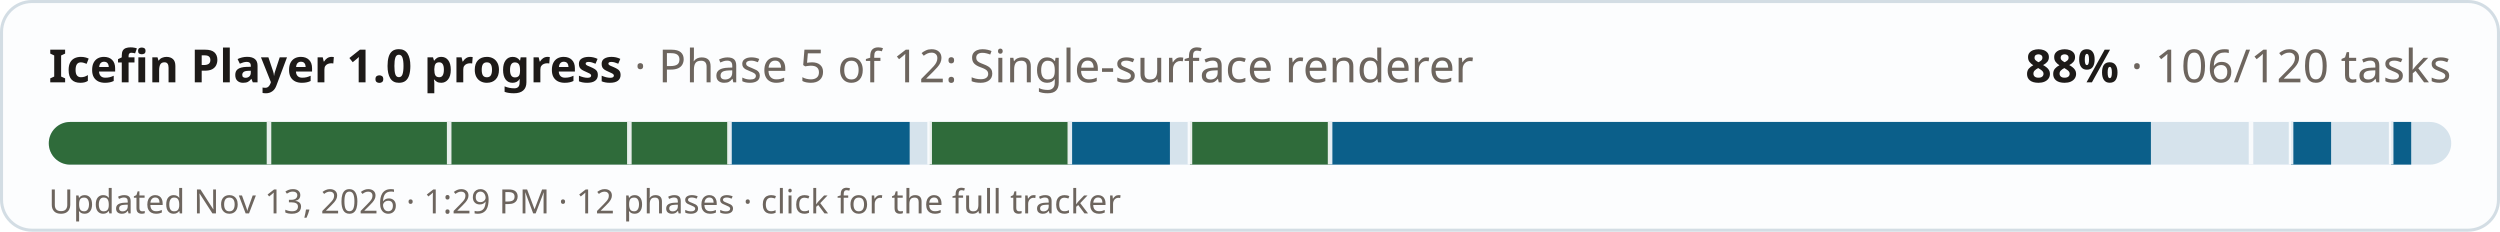
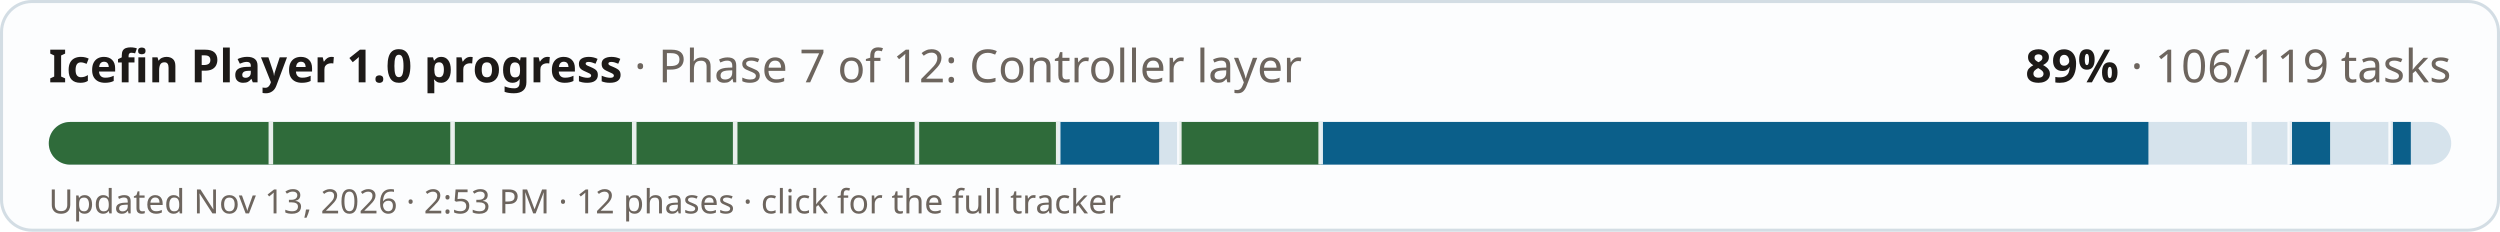
- <svg xmlns="http://www.w3.org/2000/svg" width="820" height="76" viewBox="0 0 820 76" role="img" aria-label="Icefin Player 1.0 progress: 88% (106 of 120 tasks)">
+ <svg xmlns="http://www.w3.org/2000/svg" width="820" height="76" viewBox="0 0 820 76" role="img" aria-label="Icefin Player 1.0 progress: 89% (106 of 119 tasks)">
  <style>
  .bg{fill:#fcfdfe;stroke:#d3dde4} .fg{fill:#1d1a18} .mu{fill:#6d655e} .track{fill:#d6e3ec} .done{fill:#0b5f8a} .full{fill:#2f6b3a} .tick{fill:#fcfdfe;opacity:.9}
  @media (prefers-color-scheme: dark){ .bg{fill:#1a2127;stroke:#2e3a43} .fg{fill:#f1ebe2} .mu{fill:#a99f94} .track{fill:#24384a} .done{fill:#6cb6e4} .full{fill:#6fbf7c} .tick{fill:#1a2127} }
  text{font-family:-apple-system,"Segoe UI",system-ui,"Noto Sans","DejaVu Sans",sans-serif}
</style>
  <rect class="bg" x="0.5" y="0.5" width="819" height="75" rx="10" />
-   <text class="fg" x="16" y="27" font-size="15" font-weight="700">Icefin Player 1.0 progress <tspan class="mu" font-weight="400">· Phase 5 of 12: Single-surface renderer</tspan>
+   <text class="fg" x="16" y="27" font-size="15" font-weight="700">Icefin Player 1.0 progress <tspan class="mu" font-weight="400">· Phase 7 of 12: Controller layer</tspan>
  </text>
-   <text class="fg" x="804" y="27" font-size="15" font-weight="700" text-anchor="end">88% <tspan class="mu" font-weight="400">· 106/120 tasks</tspan>
+   <text class="fg" x="804" y="27" font-size="15" font-weight="700" text-anchor="end">89% <tspan class="mu" font-weight="400">· 106/119 tasks</tspan>
  </text>
  <rect class="track" x="16" y="40" width="788" height="14" rx="7" />
  <clipPath id="c">
    <rect x="16" y="40" width="788" height="14" rx="7" />
  </clipPath>
  <g clip-path="url(#c)">
-     <rect class="full" x="16" y="40" width="72.23" height="14" />
-     <rect class="full" x="88.23" y="40" width="59.1" height="14" />
-     <rect class="full" x="147.33" y="40" width="59.1" height="14" />
-     <rect class="full" x="206.43" y="40" width="32.83" height="14" />
-     <rect class="done" x="239.27" y="40" width="59.1" height="14" />
-     <rect class="full" x="304.93" y="40" width="45.97" height="14" />
-     <rect class="done" x="350.9" y="40" width="32.83" height="14" />
-     <rect class="full" x="390.3" y="40" width="45.97" height="14" />
-     <rect class="done" x="436.27" y="40" width="269.23" height="14" />
-     <rect class="done" x="751.47" y="40" width="13.13" height="14" />
-     <rect class="done" x="784.3" y="40" width="6.57" height="14" />
-     <rect class="tick" x="87.48" y="40" width="1.5" height="14" />
-     <rect class="tick" x="146.58" y="40" width="1.5" height="14" />
-     <rect class="tick" x="205.68" y="40" width="1.5" height="14" />
-     <rect class="tick" x="238.52" y="40" width="1.5" height="14" />
-     <rect class="tick" x="304.18" y="40" width="1.5" height="14" />
-     <rect class="tick" x="350.15" y="40" width="1.5" height="14" />
-     <rect class="tick" x="389.55" y="40" width="1.5" height="14" />
-     <rect class="tick" x="435.52" y="40" width="1.5" height="14" />
-     <rect class="tick" x="737.58" y="40" width="1.5" height="14" />
-     <rect class="tick" x="750.72" y="40" width="1.5" height="14" />
-     <rect class="tick" x="783.55" y="40" width="1.5" height="14" />
+     <rect class="full" x="16" y="40" width="72.84" height="14" />
+     <rect class="full" x="88.84" y="40" width="59.6" height="14" />
+     <rect class="full" x="148.44" y="40" width="59.6" height="14" />
+     <rect class="full" x="208.03" y="40" width="33.11" height="14" />
+     <rect class="full" x="241.14" y="40" width="59.6" height="14" />
+     <rect class="full" x="300.74" y="40" width="46.35" height="14" />
+     <rect class="done" x="347.09" y="40" width="33.11" height="14" />
+     <rect class="full" x="386.82" y="40" width="46.35" height="14" />
+     <rect class="done" x="433.18" y="40" width="271.5" height="14" />
+     <rect class="done" x="751.03" y="40" width="13.24" height="14" />
+     <rect class="done" x="784.13" y="40" width="6.62" height="14" />
+     <rect class="tick" x="88.09" y="40" width="1.5" height="14" />
+     <rect class="tick" x="147.69" y="40" width="1.5" height="14" />
+     <rect class="tick" x="207.28" y="40" width="1.5" height="14" />
+     <rect class="tick" x="240.39" y="40" width="1.5" height="14" />
+     <rect class="tick" x="299.99" y="40" width="1.5" height="14" />
+     <rect class="tick" x="346.34" y="40" width="1.5" height="14" />
+     <rect class="tick" x="386.07" y="40" width="1.5" height="14" />
+     <rect class="tick" x="432.43" y="40" width="1.5" height="14" />
+     <rect class="tick" x="737.03" y="40" width="1.5" height="14" />
+     <rect class="tick" x="750.28" y="40" width="1.5" height="14" />
+     <rect class="tick" x="783.38" y="40" width="1.5" height="14" />
  </g>
-   <text class="mu" x="16" y="70" font-size="11">Updated Nov 13, 2026 · 1:29 PM · 12 phases · click for the full tracker</text>
+   <text class="mu" x="16" y="70" font-size="11">Updated Nov 13, 2026 · 2:53 PM · 12 phases · click for the full tracker</text>
</svg>
